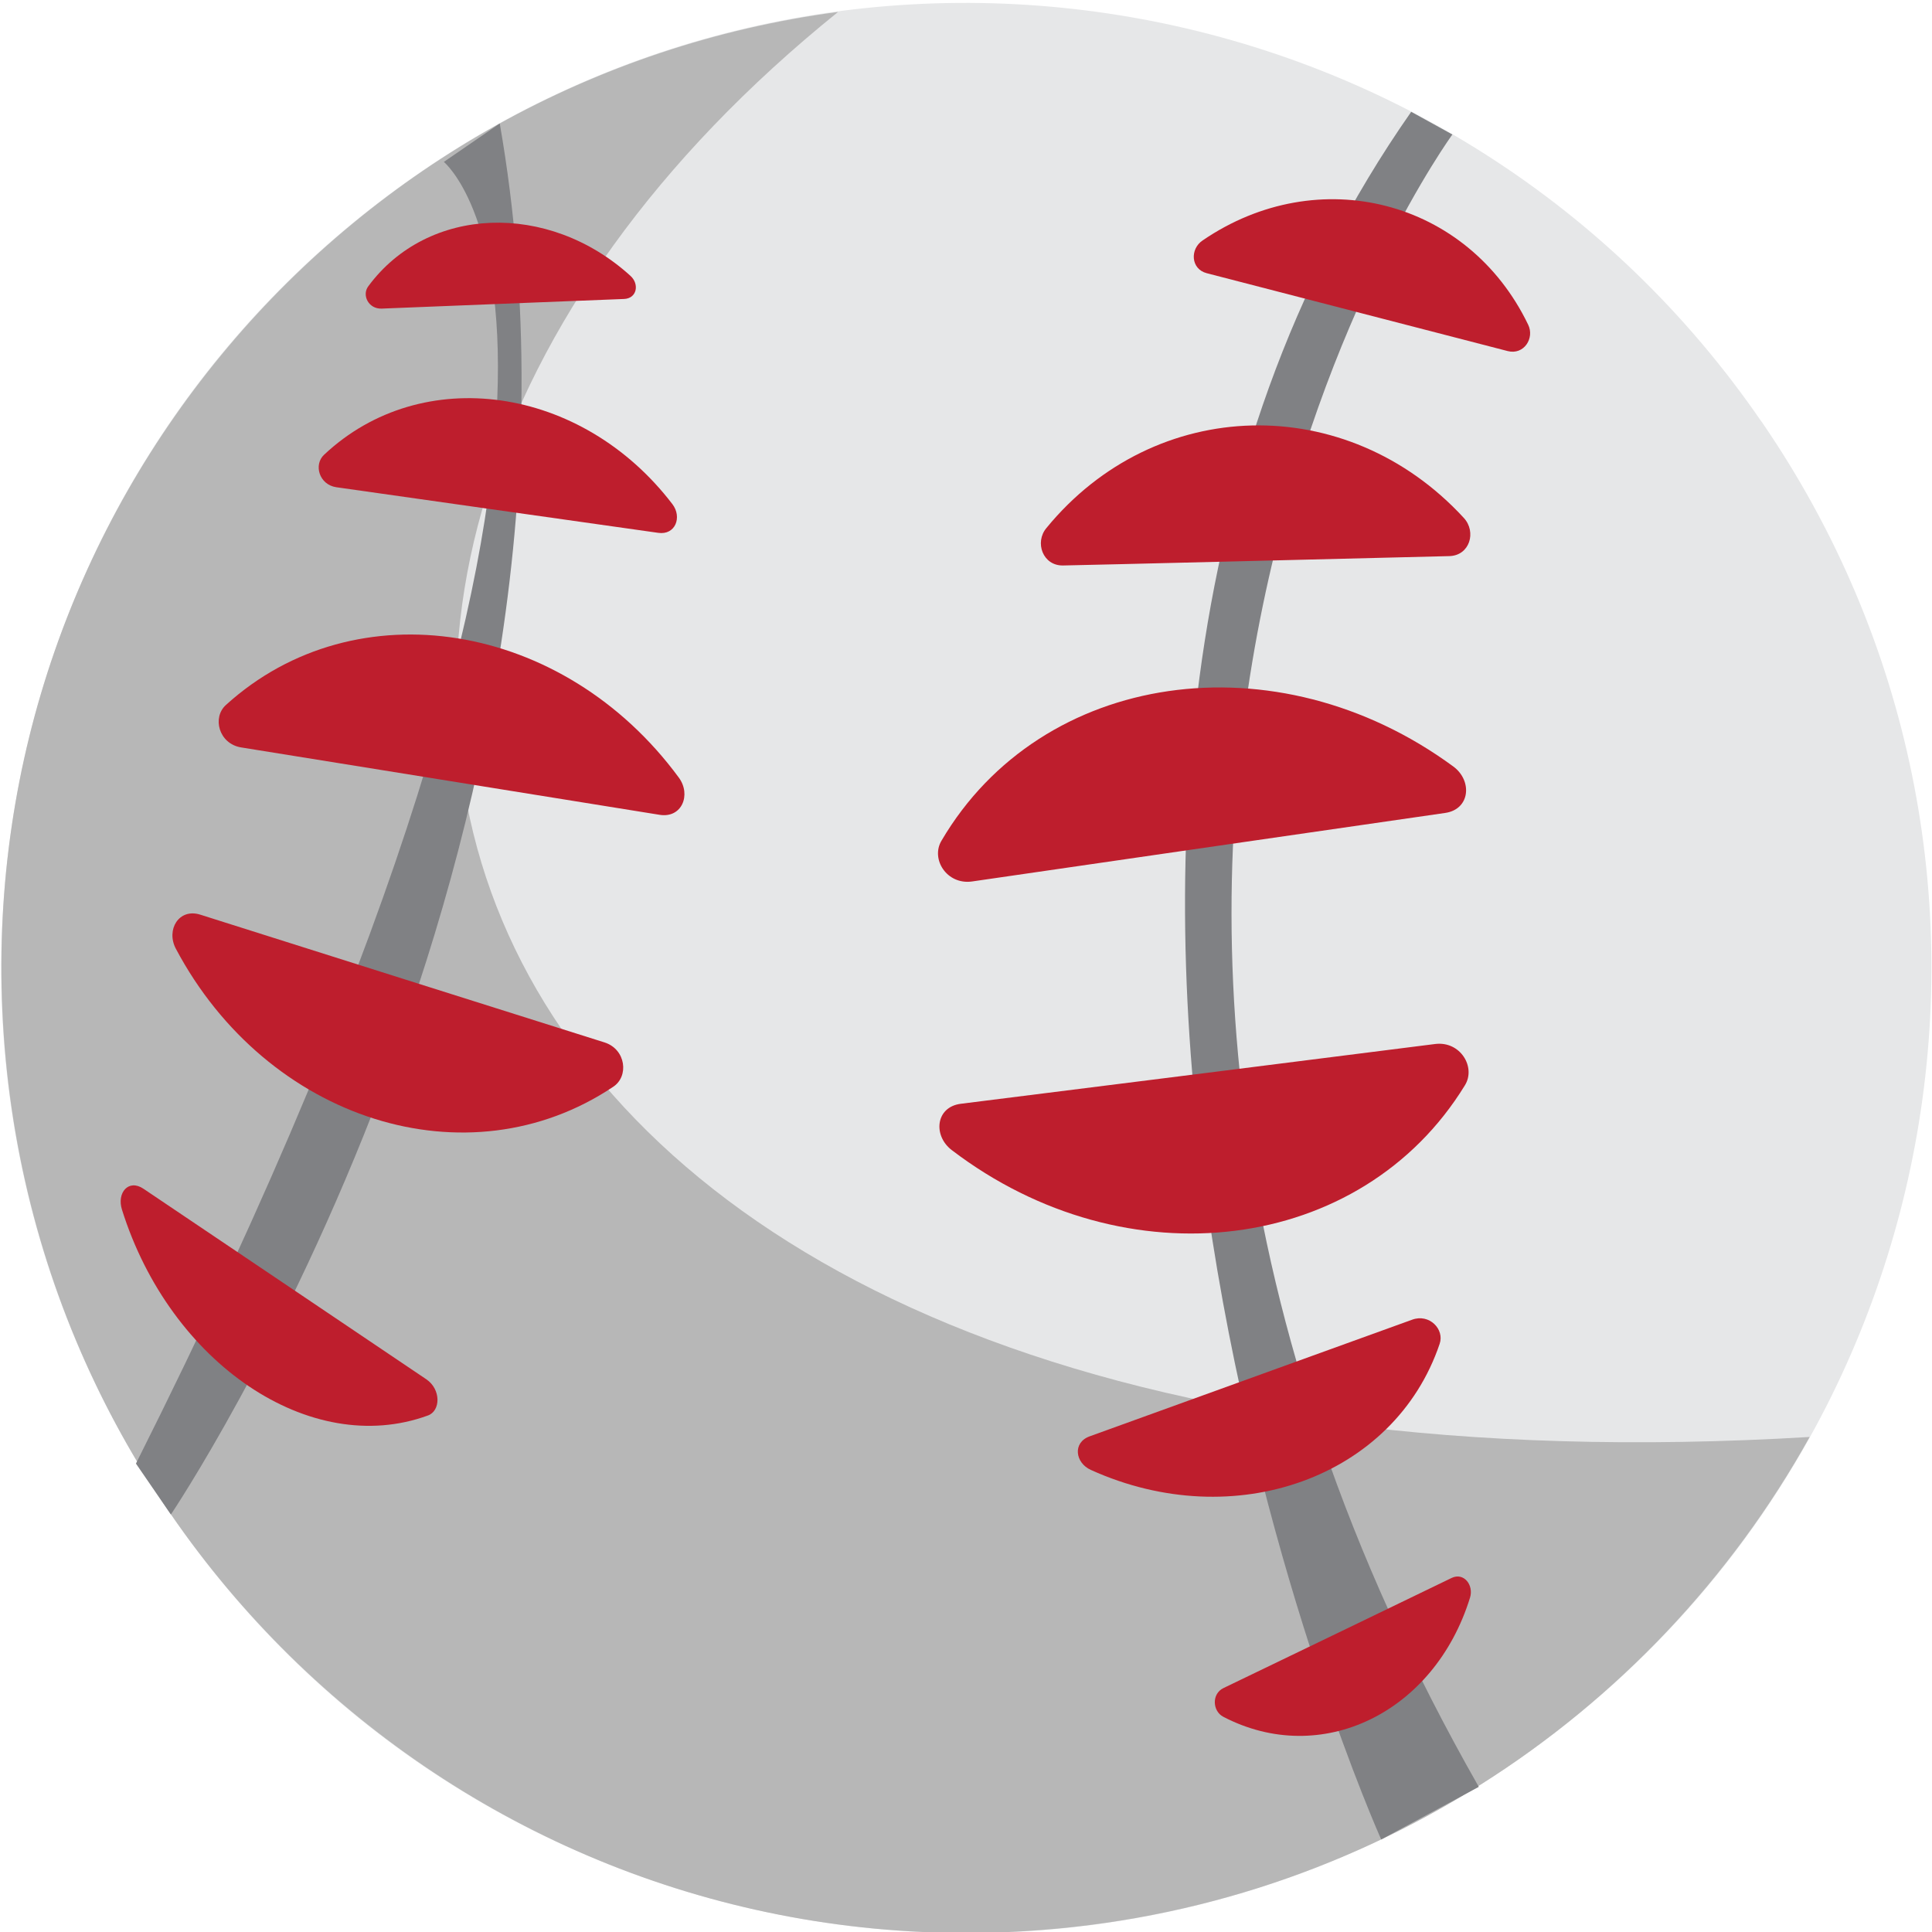
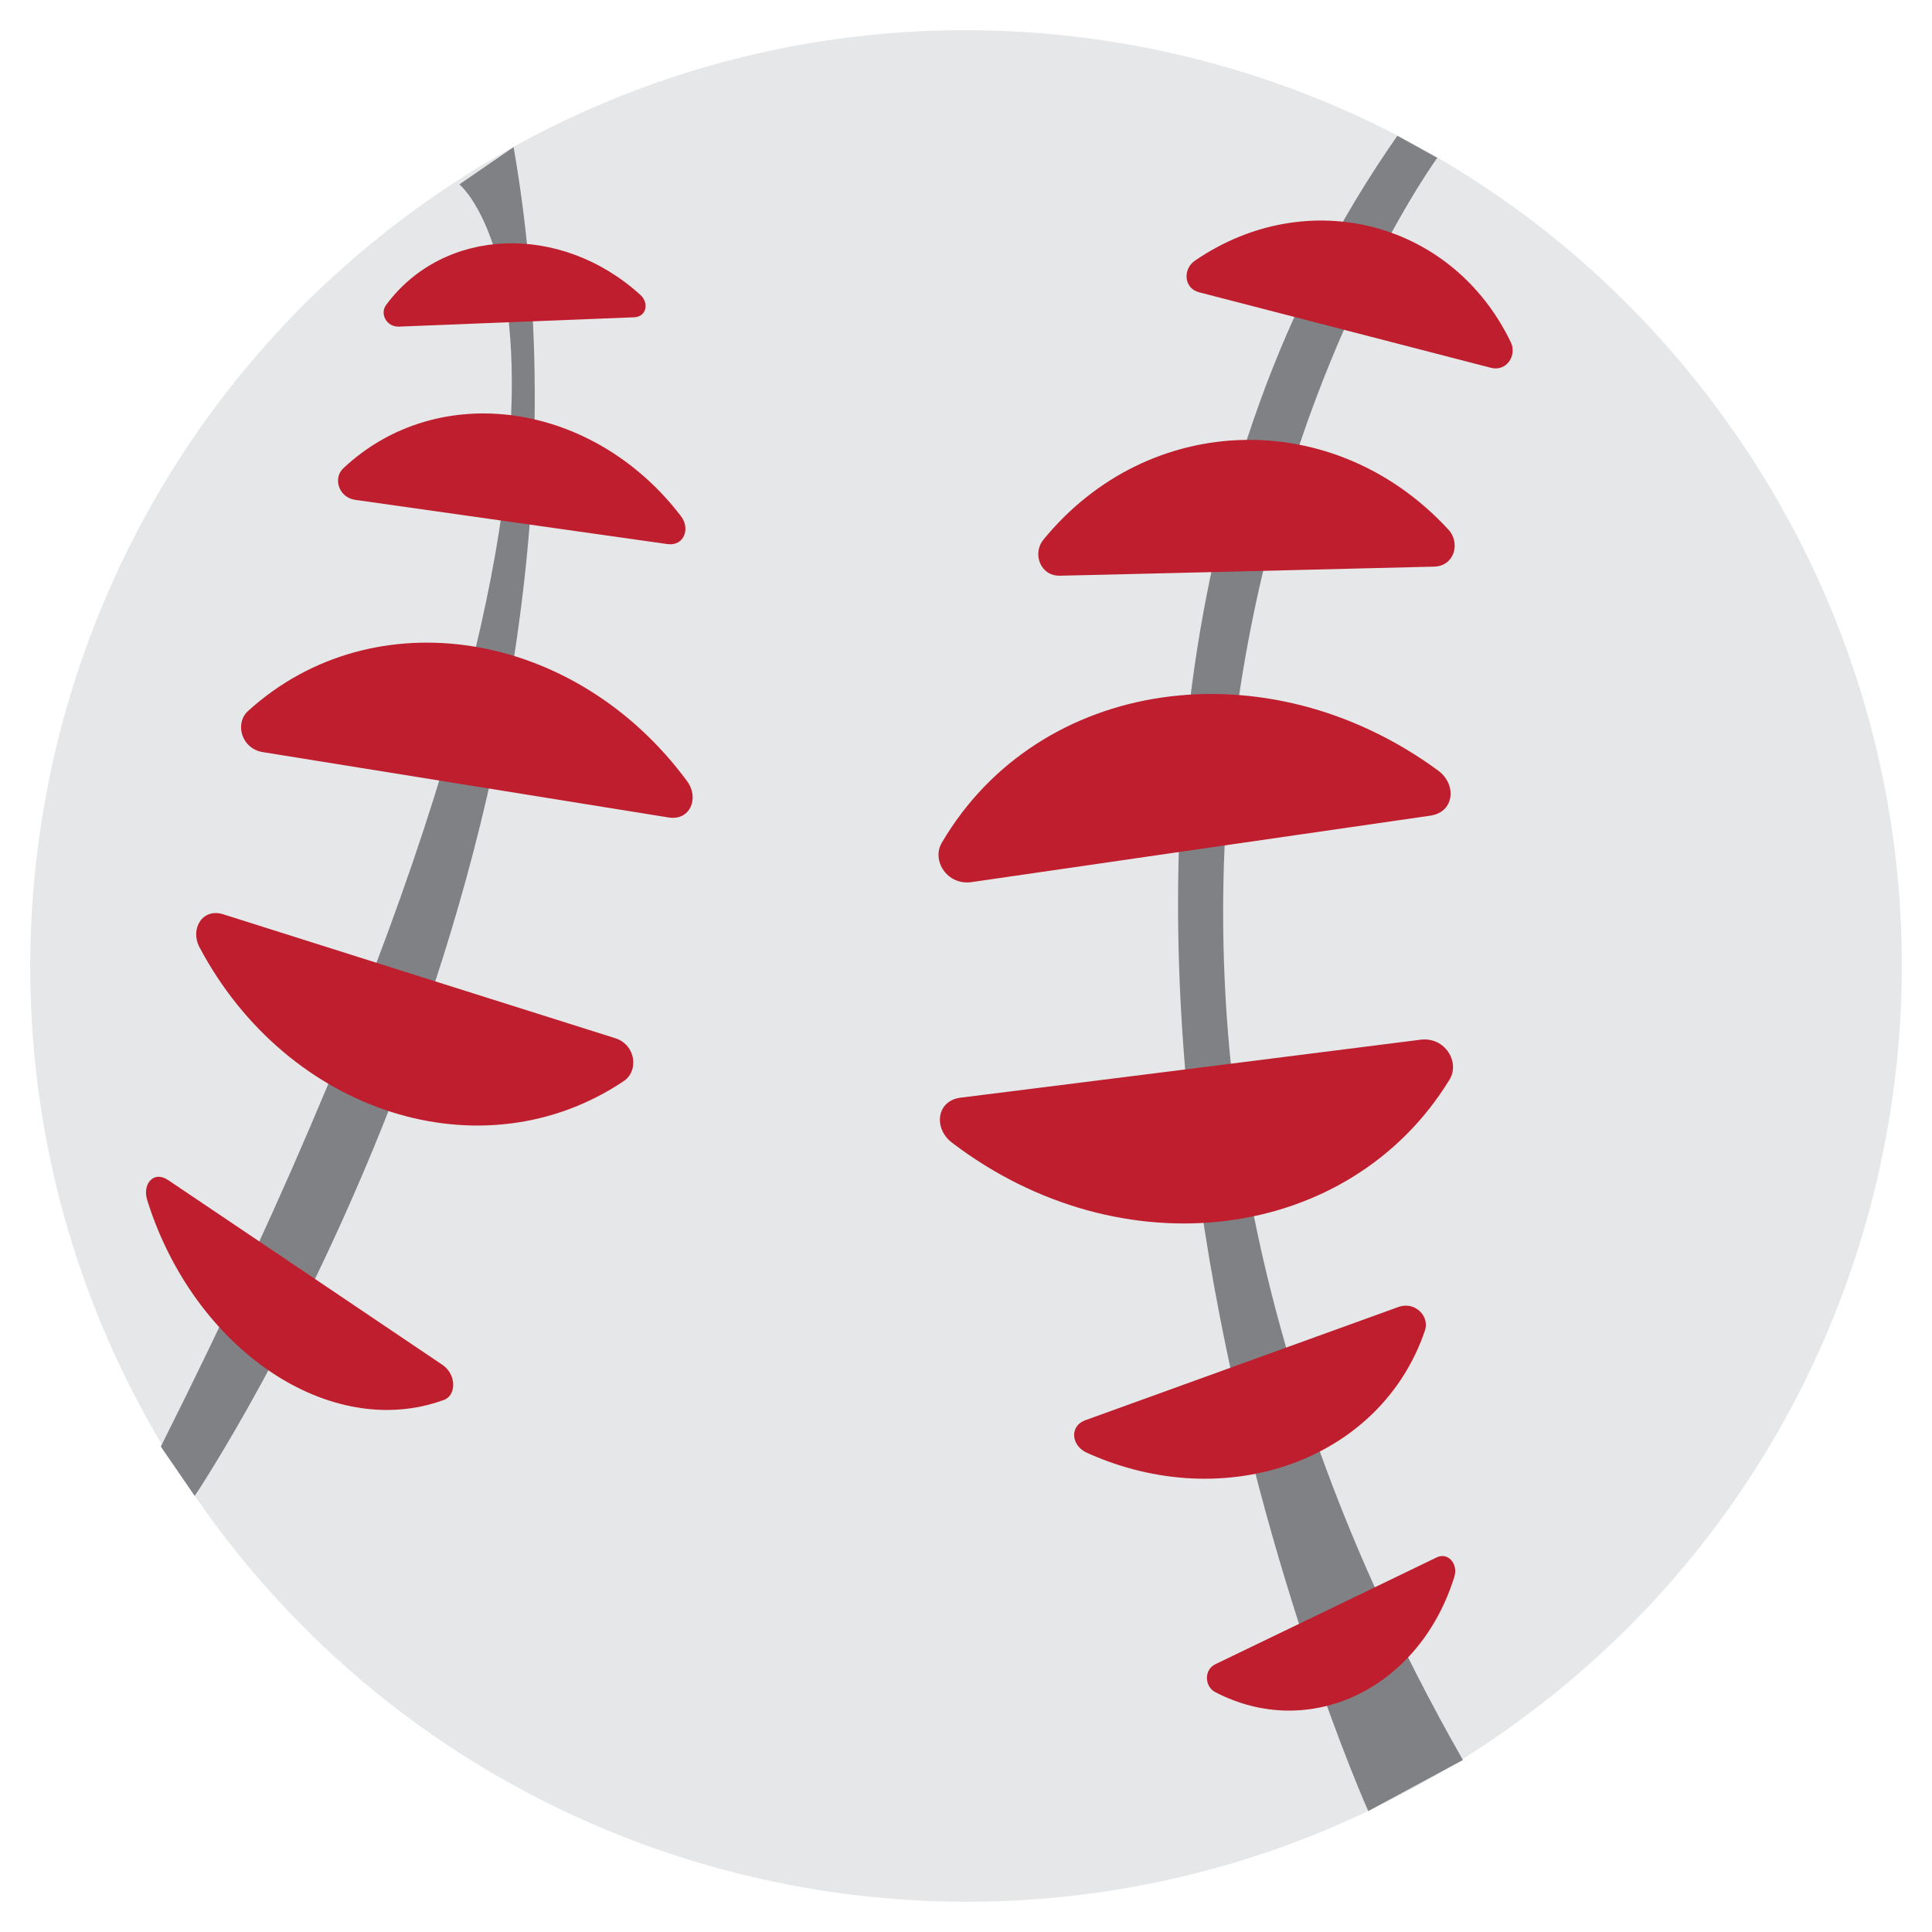
- <svg xmlns="http://www.w3.org/2000/svg" viewBox="0 0 64 64" enable-background="new 0 0 64 64">
-   <path fill="#e6e7e8" d="m58.36 13.975c9.997 14.554 6.304 34.45-8.25 44.44-14.553 9.996-34.448 6.304-44.45-8.25-9.996-14.552-6.302-34.452 8.251-44.45 14.548-9.994 34.45-6.3 44.44 8.252" />
-   <path fill="#b7b7b7" d="m27.763.395c-16.24 2.157-28.426 16.41-27.685 33.08.784 17.638 15.712 31.3 33.35 30.524 11.497-.511 21.302-7.03 26.52-16.398-46.03 2.768-56.36-27.723-32.18-47.21" />
-   <g fill="#808184">
+ <svg xmlns="http://www.w3.org/2000/svg" enable-background="new 0 0 64 64" viewBox="0 0 64 64">
+   <path d="m57.55 14.458c9.693 14.11 6.113 33.405-7.999 43.09-14.11 9.693-33.402 6.113-43.1-8-9.692-14.11-6.111-33.407 8-43.1 14.11-9.691 33.404-6.109 43.09 8" fill="#e6e7e8" />
+   <g transform="matrix(.96964 0 0 .96966.961.907)" fill="#808184">
    <path d="m45.753 60.934c0 0-15.262-34.01.995-57.23l1.364.752c0 0-17.03 23.333.875 54.736l-3.234 1.744" />
    <path d="m5.661 50.17c0 0 15.04-22.335 10.894-46.08l-1.852 1.273c0 0 8.117 6.626-10.2 43.12" />
  </g>
-   <g fill="#be1e2d">
+   <g transform="matrix(.96964 0 0 .96966.961.907)" fill="#be1e2d">
    <path d="m14.12 45.689c-.233-.157-8.149-5.493-9.366-6.309-.498-.337-.89.134-.714.691 1.602 5.104 6.248 8.236 10.129 6.821.429-.146.449-.867-.049-1.203" />
    <path d="m20.03 34.533c-.338-.102-11.657-3.683-13.393-4.233-.713-.227-1.143.502-.812 1.127 3.02 5.692 9.669 7.797 14.484 4.577.533-.346.426-1.242-.279-1.471" />
    <path d="m7.986 24.759c.345.055 12.07 1.943 13.866 2.233.737.118 1.052-.666.635-1.233-3.817-5.192-10.703-6.304-14.996-2.412-.475.42-.24 1.292.495 1.412" />
    <path d="m32.2 29.2c.388-.06 13.64-1.977 15.672-2.27.831-.119.91-1.07.268-1.541-5.858-4.3-13.639-3.174-16.949 2.455-.371.611.172 1.474 1.01 1.356" />
    <path d="m47.541 34.584c-.391.054-13.677 1.727-15.712 1.98-.835.104-.931 1.053-.3 1.535 5.781 4.408 13.578 3.431 16.996-2.144.377-.602-.149-1.476-.984-1.371" />
    <path d="m46.78 43.716c-.267.099-9.297 3.363-10.682 3.864-.576.206-.482.88.038 1.113 4.76 2.157 10.06.244 11.554-4.176.167-.48-.338-1.01-.91-.801" />
    <path d="m48.09 52.27c-.189.095-6.578 3.177-7.56 3.649-.403.195-.362.767-.008.951 3.238 1.688 6.991-.122 8.174-3.944.13-.415-.201-.847-.606-.656" />
    <path d="m35.22 18.732c.321-.001 11.13-.27 12.785-.31.684-.014.912-.804.486-1.265-3.878-4.215-10.224-4.063-13.826.333-.4.475-.122 1.258.555 1.242" />
    <path d="m39.974 9.05c.249.065 8.683 2.245 9.971 2.58.536.138.898-.428.676-.877-1.992-4.132-6.941-5.411-10.78-2.79-.427.283-.399.949.133 1.087" />
    <path d="m11.14 16.14c.264.036 9.281 1.318 10.665 1.511.569.083.798-.522.468-.952-3-3.927-8.295-4.682-11.535-1.637-.358.331-.165.995.402 1.078" />
    <path d="m12.641 10.223c.199-.012 6.989-.276 8.03-.319.43-.016.515-.493.215-.765-2.729-2.479-6.717-2.323-8.685.343-.22.29.001.755.439.741" />
  </g>
</svg>
